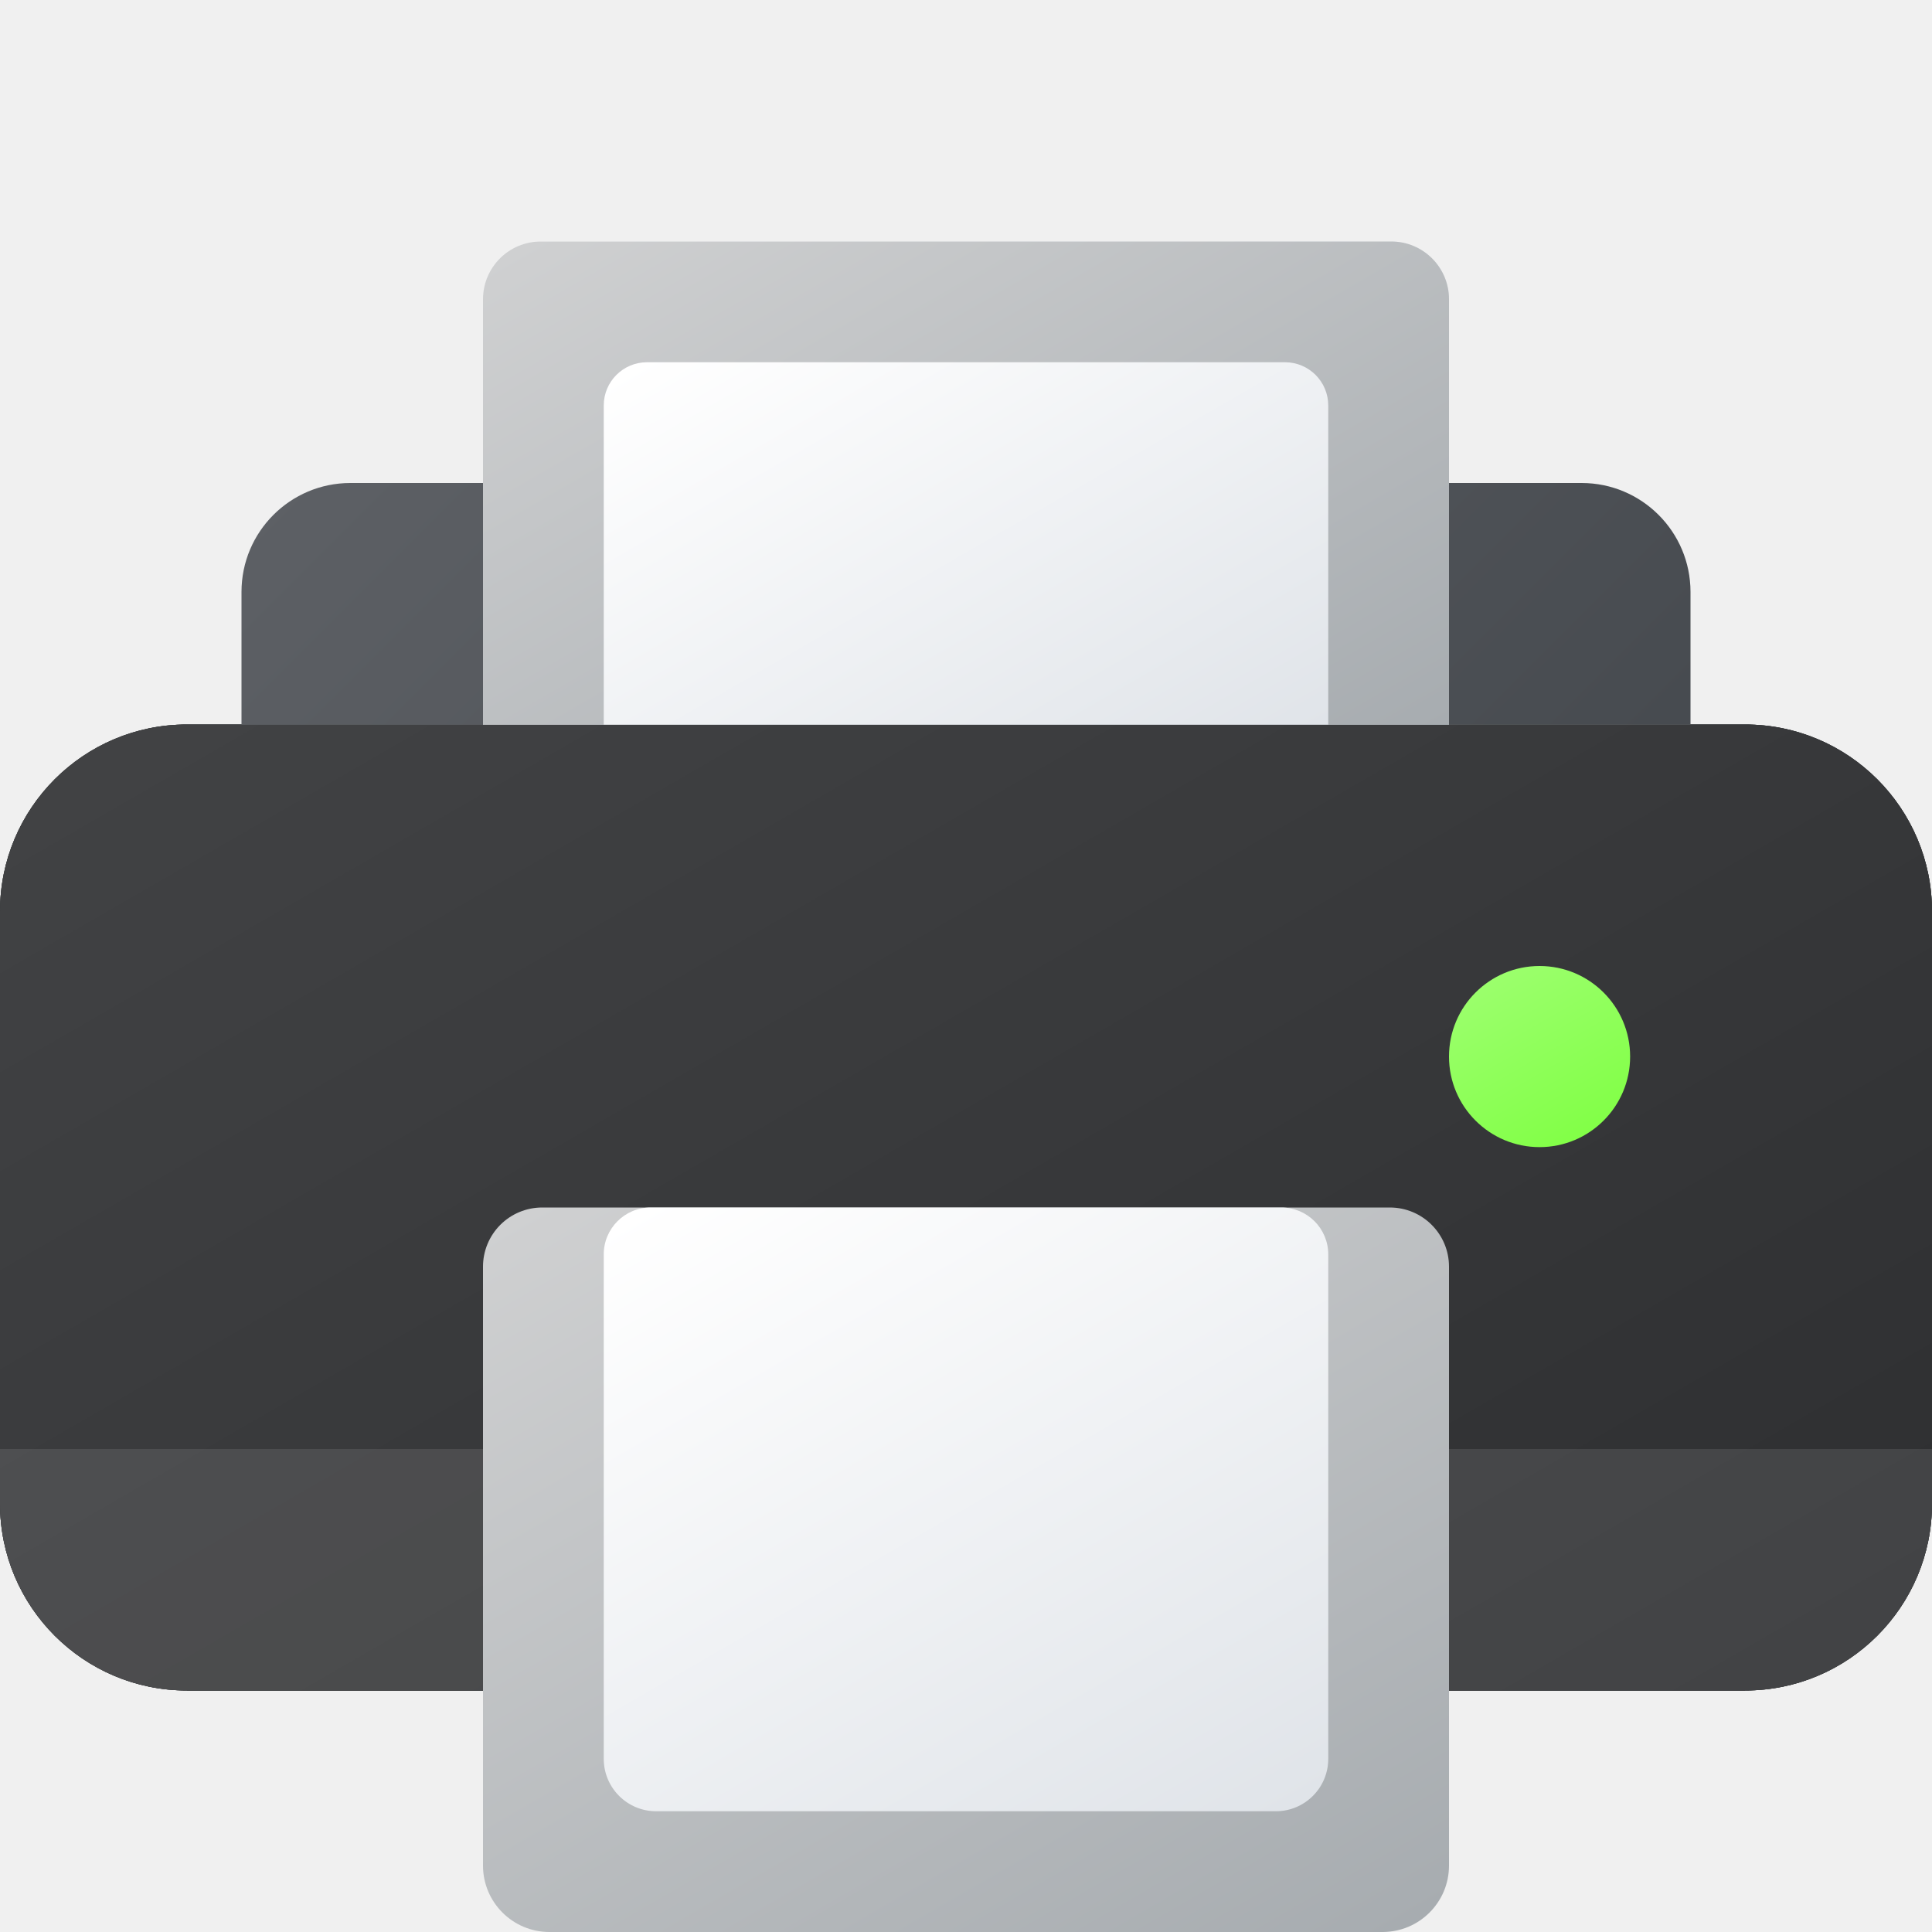
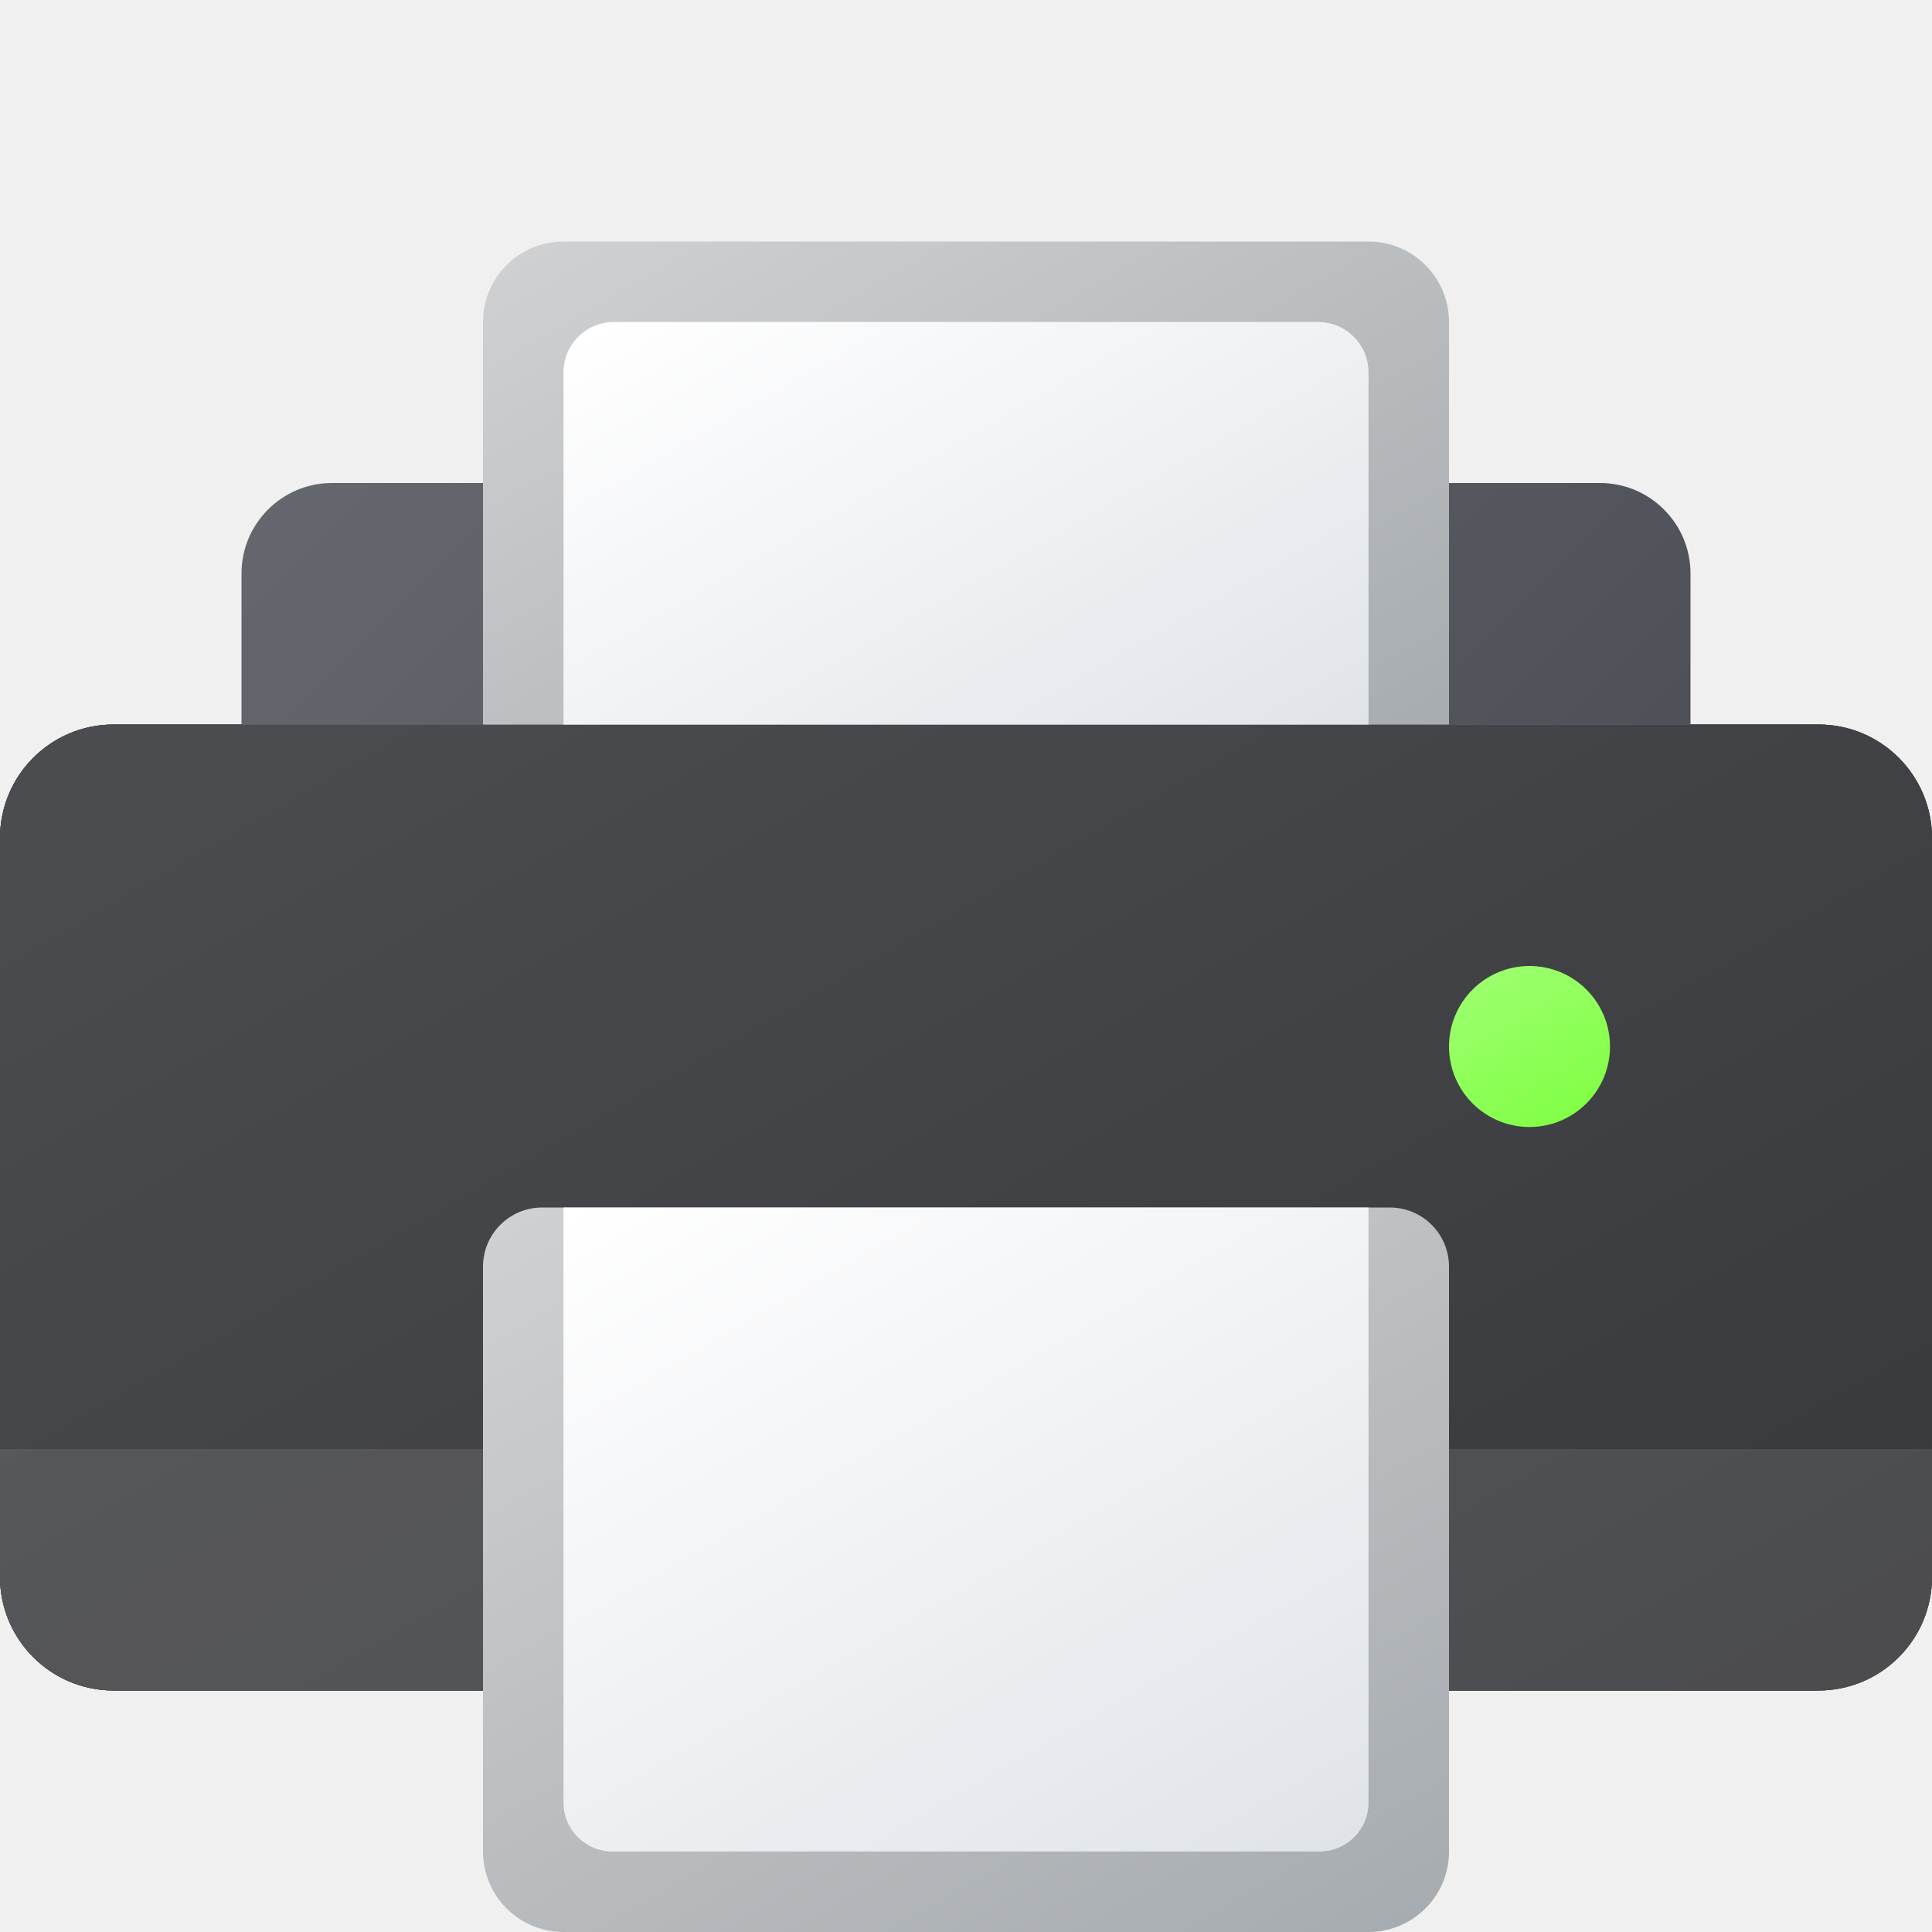
- <svg xmlns="http://www.w3.org/2000/svg" xmlns:xlink="http://www.w3.org/1999/xlink" height="8px" width="8px" id="Camada_1" data-name="Camada 1" viewBox="0 0 8 8">
+ <svg xmlns="http://www.w3.org/2000/svg" xmlns:xlink="http://www.w3.org/1999/xlink" height="24px" width="24px" id="Camada_1" data-name="Camada 1" viewBox="0 0 24 24">
  <defs>
-     <style>.cls-1{fill:#2e2f30;}.cls-2{clip-path:url(#clip-path);}.cls-3{fill:#383b3d;}.cls-3,.cls-5,.cls-7{fill-opacity:0.996;}.cls-4{fill:url(#Gradiente_sem_nome_589);}.cls-5{fill:#fff;opacity:0.1;}.cls-6{fill:url(#Gradiente_sem_nome_217);}.cls-7{fill:url(#Gradiente_sem_nome_567);}.cls-8{fill:url(#Gradiente_sem_nome_239);}.cls-9{fill:url(#Gradiente_sem_nome_490);}.cls-10{fill:url(#Gradiente_sem_nome_217-2);}.cls-11{fill:url(#Gradiente_sem_nome_181);}.cls-12{fill:url(#Gradiente_sem_nome_181-2);}</style>
+     <style>.cls-1{fill:#2e2f30;}.cls-2{clip-path:url(#clip-path);}.cls-3{fill:#383b3d;}.cls-3,.cls-5,.cls-7{fill-opacity:0.996;}.cls-4{fill:url(#Gradiente_sem_nome_2);}.cls-5{fill:#fff;opacity:0.1;}.cls-6{fill:url(#Gradiente_sem_nome_217);}.cls-7{fill:url(#Gradiente_sem_nome_3);}.cls-8{fill:url(#Gradiente_sem_nome_490);}.cls-9{fill:url(#Gradiente_sem_nome_217-2);}.cls-10{fill:url(#Gradiente_sem_nome_181);}.cls-11{fill:url(#Gradiente_sem_nome_181-2);}.cls-12{fill:none;}</style>
    <clipPath id="clip-path">
-       <rect class="cls-1" y="3" width="8" height="4" rx="0.774" />
+       <rect class="cls-1" y="9" width="24" height="12" rx="1.411" />
    </clipPath>
-     <linearGradient id="Gradiente_sem_nome_589" x1="2.134" y1="1.768" x2="5.866" y2="8.232" gradientUnits="userSpaceOnUse">
-       <stop offset="0" stop-color="#424345" />
-       <stop offset="1" stop-color="#2d2e30" />
+     <linearGradient id="Gradiente_sem_nome_2" x1="6.402" y1="5.304" x2="17.598" y2="24.696" gradientUnits="userSpaceOnUse">
+       <stop offset="0" stop-color="#4c4d50" />
+       <stop offset="1" stop-color="#37383b" />
    </linearGradient>
-     <linearGradient id="Gradiente_sem_nome_217" x1="2.9" y1="4.584" x2="5.104" y2="8.401" gradientUnits="userSpaceOnUse">
+     <linearGradient id="Gradiente_sem_nome_217" x1="8.728" y1="13.736" x2="15.308" y2="25.132" gradientUnits="userSpaceOnUse">
      <stop offset="0" stop-color="#cfd0d1" />
      <stop offset="1" stop-color="#a7acb0" />
    </linearGradient>
-     <linearGradient id="Gradiente_sem_nome_567" x1="2.316" y1="0.948" x2="5.684" y2="4.316" gradientUnits="userSpaceOnUse">
-       <stop offset="0" stop-color="#5c5f64" />
-       <stop offset="1" stop-color="#464a4f" />
+     <linearGradient id="Gradiente_sem_nome_3" x1="6.915" y1="2.744" x2="17.085" y2="12.915" gradientUnits="userSpaceOnUse">
+       <stop offset="0" stop-color="#63666c" />
+       <stop offset="1" stop-color="#4d5157" />
    </linearGradient>
-     <linearGradient id="Gradiente_sem_nome_239" x1="3.073" y1="0.481" x2="4.895" y2="3.638" gradientUnits="userSpaceOnUse">
-       <stop offset="0" stop-color="#f7f8f9" />
-       <stop offset="1" stop-color="#d8dde3" />
-     </linearGradient>
-     <linearGradient id="Gradiente_sem_nome_490" x1="6.188" y1="4.05" x2="6.562" y2="4.7" gradientUnits="userSpaceOnUse">
+     <linearGradient id="Gradiente_sem_nome_490" x1="18.5" y1="12.134" x2="19.5" y2="13.866" gradientUnits="userSpaceOnUse">
      <stop offset="0" stop-color="#9bff6c" />
      <stop offset="1" stop-color="#82ff47" />
    </linearGradient>
-     <linearGradient id="Gradiente_sem_nome_217-2" x1="3.073" y1="0.481" x2="4.895" y2="3.638" xlink:href="#Gradiente_sem_nome_217" />
-     <linearGradient id="Gradiente_sem_nome_181" x1="3.305" y1="1.111" x2="4.671" y2="3.478" gradientUnits="userSpaceOnUse">
+     <linearGradient id="Gradiente_sem_nome_217-2" x1="9.226" y1="1.56" x2="14.641" y2="10.94" xlink:href="#Gradiente_sem_nome_217" />
+     <linearGradient id="Gradiente_sem_nome_181" x1="9.683" y1="2.715" x2="14.233" y2="10.597" gradientUnits="userSpaceOnUse">
      <stop offset="0" stop-color="#fff" />
      <stop offset="1" stop-color="#e0e4e9" />
    </linearGradient>
-     <linearGradient id="Gradiente_sem_nome_181-2" x1="3.123" y1="4.722" x2="4.88" y2="7.766" xlink:href="#Gradiente_sem_nome_181" />
+     <linearGradient id="Gradiente_sem_nome_181-2" x1="9.114" y1="13.779" x2="14.967" y2="23.917" xlink:href="#Gradiente_sem_nome_181" />
  </defs>
-   <rect class="cls-1" y="3" width="8" height="4" rx="0.774" />
+   <rect class="cls-1" y="9" width="24" height="12" rx="1.411" />
  <g class="cls-2">
-     <rect class="cls-3" y="3" width="8" height="4" />
-     <polygon class="cls-4" points="0 3 0 4.333 0 7 8 7 8 4.333 8 3 0 3" />
-     <rect class="cls-5" y="6" width="8" height="1" />
+     <rect class="cls-3" y="9" width="24" height="12" />
+     <polygon class="cls-4" points="0 9 0 13 0 21 24 21 24 13 24 9 0 9" />
+     <rect class="cls-5" y="18" width="24" height="3" />
  </g>
-   <path class="cls-6" d="M2.245,5h3.51A.245.245,0,0,1,6,5.245v2.48A.275.275,0,0,1,5.726,8H2.275A.275.275,0,0,1,2,7.726v-2.48A.245.245,0,0,1,2.245,5Z" />
-   <path class="cls-7" d="M1.451,2H6.549A.451.451,0,0,1,7,2.451V3A0,0,0,0,1,7,3H1A0,0,0,0,1,1,3V2.451A.451.451,0,0,1,1.451,2Z" />
-   <path class="cls-8" d="M2.239,1H5.761A.239.239,0,0,1,6,1.239V3A0,0,0,0,1,6,3H2A0,0,0,0,1,2,3V1.239A.239.239,0,0,1,2.239,1Z" />
-   <circle class="cls-9" cx="6.375" cy="4.375" r="0.375" />
-   <path class="cls-10" d="M2.239,1H5.761A.239.239,0,0,1,6,1.239V3A0,0,0,0,1,6,3H2A0,0,0,0,1,2,3V1.239A.239.239,0,0,1,2.239,1Z" />
-   <path class="cls-11" d="M2.679,1.5H5.321a.179.179,0,0,1,.179.179V3a0,0,0,0,1,0,0h-3a0,0,0,0,1,0,0V1.679A.179.179,0,0,1,2.679,1.5Z" />
-   <path class="cls-12" d="M2.694,5H5.306A.194.194,0,0,1,5.5,5.194V7.283a.217.217,0,0,1-.217.217H2.717A.217.217,0,0,1,2.5,7.283V5.194A.194.194,0,0,1,2.694,5Z" />
+   <path class="cls-6" d="M6.735,15H17.265A.735.735,0,0,1,18,15.735V23a1,1,0,0,1-1,1H7a1,1,0,0,1-1-1V15.735A.735.735,0,0,1,6.735,15Z" />
+   <path class="cls-7" d="M4.125,6h15.75A1.125,1.125,0,0,1,21,7.125V9a0,0,0,0,1,0,0H3A0,0,0,0,1,3,9V7.125A1.125,1.125,0,0,1,4.125,6Z" />
+   <circle class="cls-8" cx="19" cy="13" r="1" />
+   <path class="cls-9" d="M7,3H17a1,1,0,0,1,1,1V9a0,0,0,0,1,0,0H6A0,0,0,0,1,6,9V4A1,1,0,0,1,7,3Z" />
+   <path class="cls-10" d="M7.625,4h8.75A.625.625,0,0,1,17,4.625V9a0,0,0,0,1,0,0H7A0,0,0,0,1,7,9V4.625A.625.625,0,0,1,7.625,4Z" />
+   <path class="cls-11" d="M7,15H17a0,0,0,0,1,0,0v7.393A.607.607,0,0,1,16.393,23H7.607A.607.607,0,0,1,7,22.393V15A0,0,0,0,1,7,15Z" />
+   <rect class="cls-12" width="24" height="24" />
</svg>
